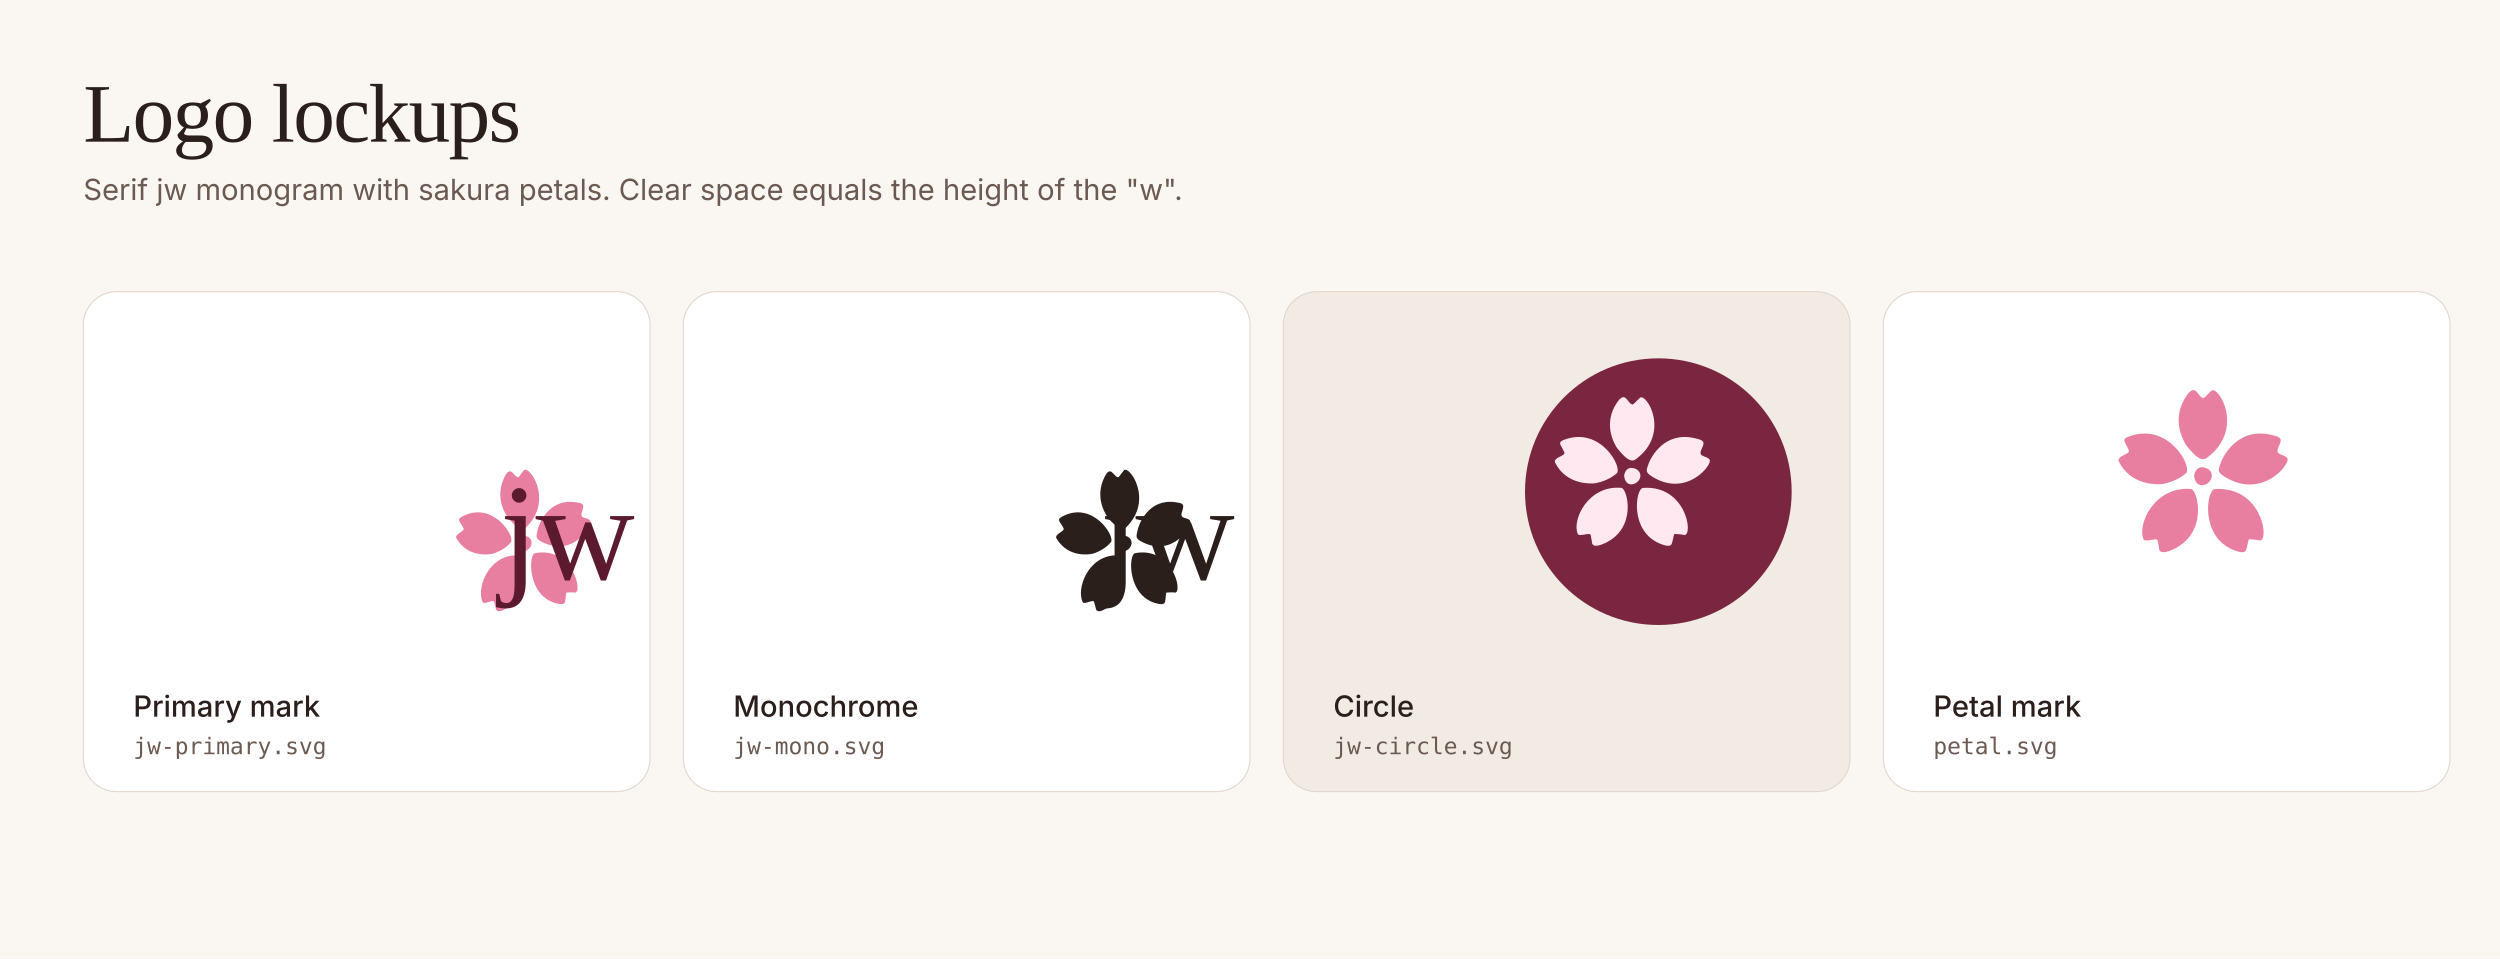
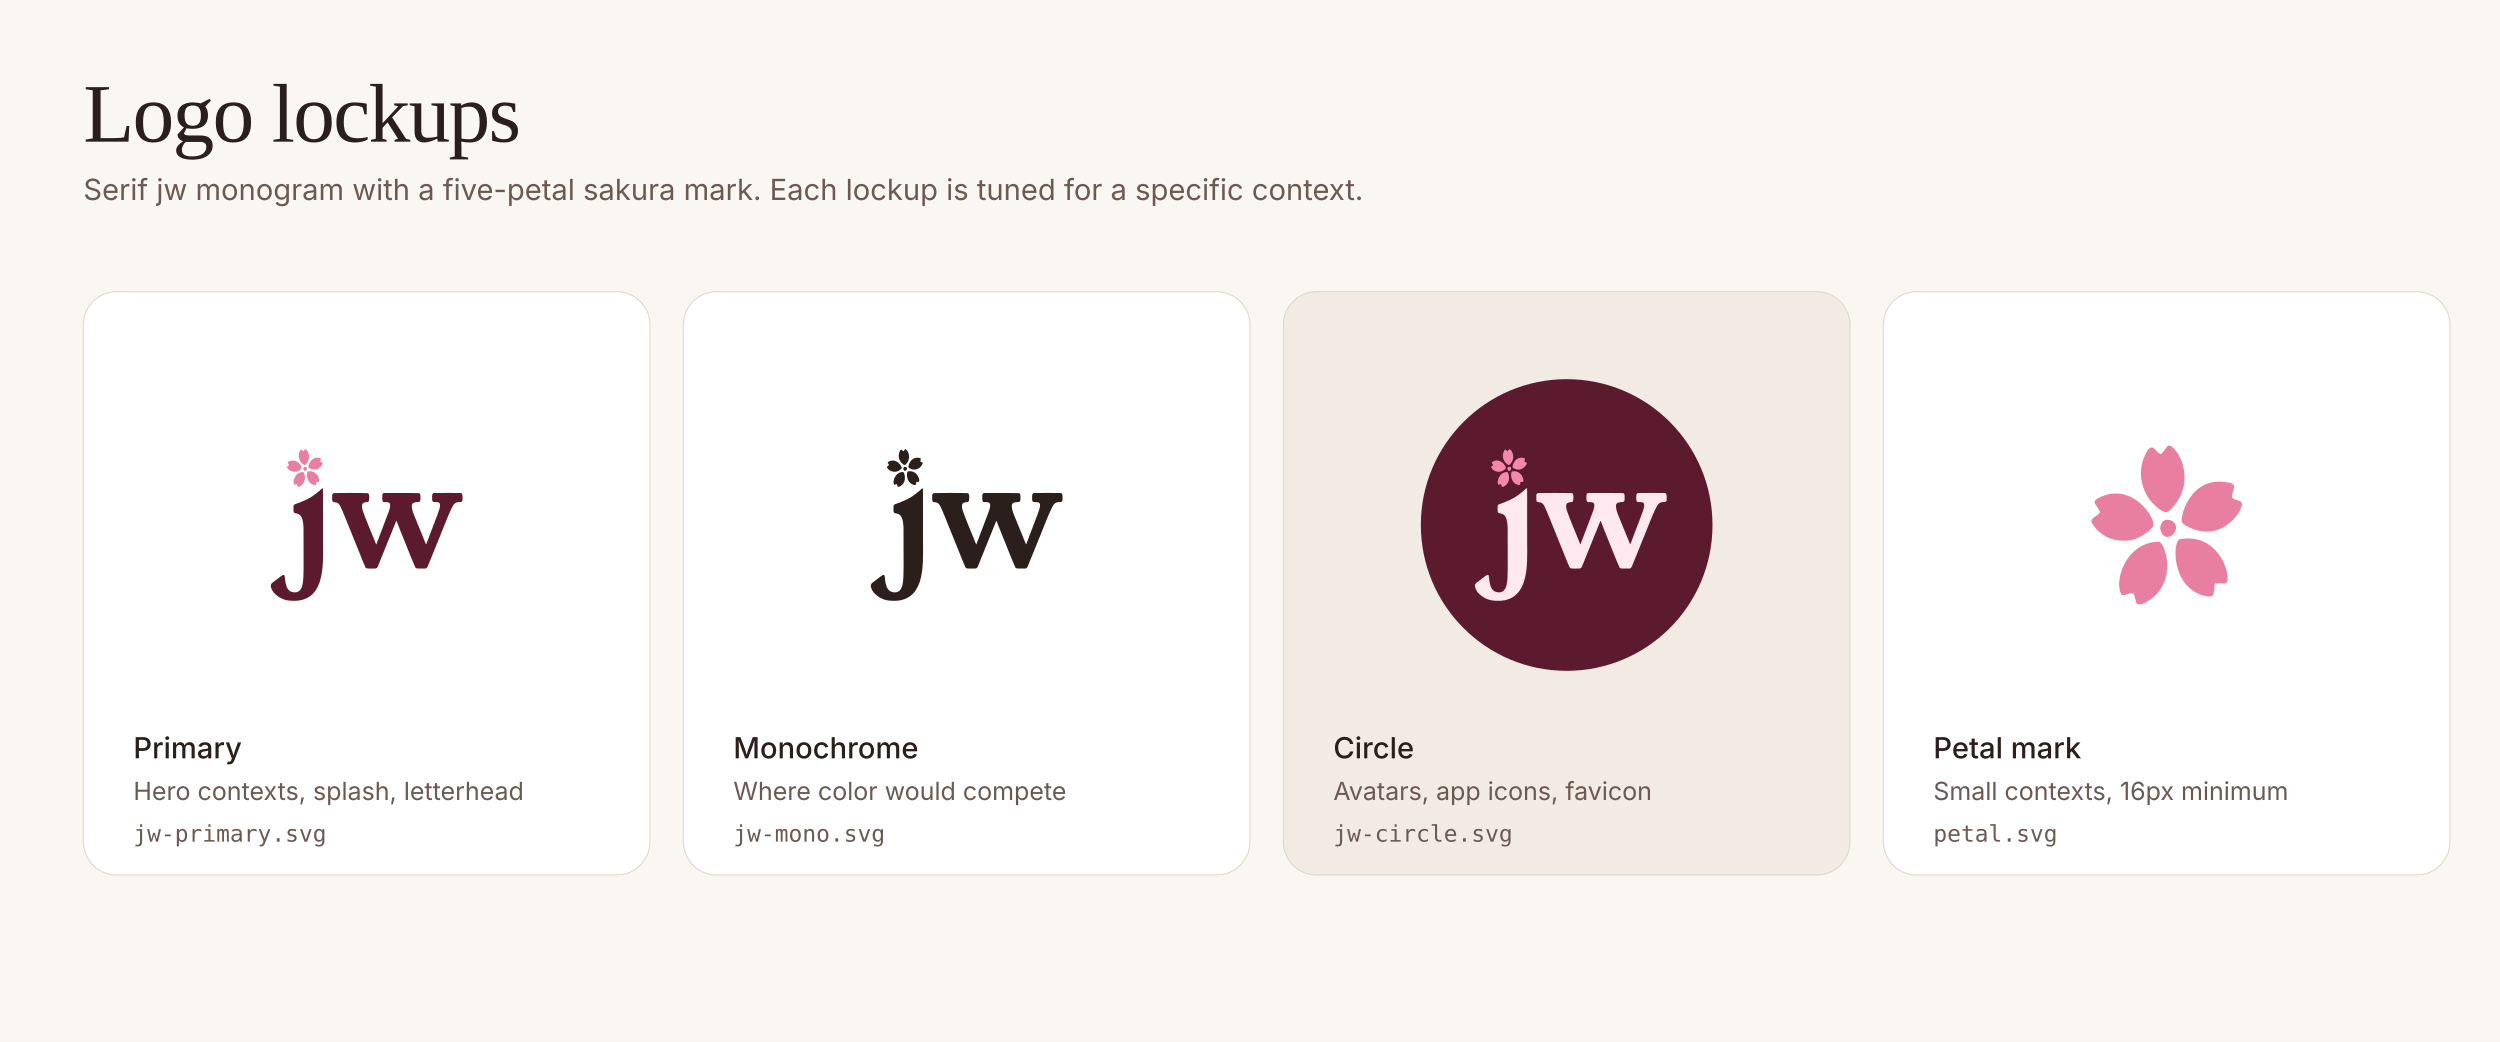
- <svg xmlns="http://www.w3.org/2000/svg" viewBox="0 0 1200 460" width="1200" height="460" role="img" aria-label="Logo lockups — Softbloom">
+ <svg xmlns="http://www.w3.org/2000/svg" viewBox="0 0 1200 500" width="1200" height="500" role="img" aria-label="Logo lockups · Softbloom">
  <style>
  .bg { fill: #FAF6F2; }
  .surface { fill: #FFFFFF; }
  .muted-surface { fill: #F2EBE4; }
  .display { font-family: 'Fraunces', 'GT Super', Georgia, 'Times New Roman', serif; font-weight: 400; fill: #2B1F1C; }
  .display-italic { font-family: 'Fraunces', 'GT Super', Georgia, 'Times New Roman', serif; font-weight: 400; font-style: italic; fill: #2B1F1C; }
  .sans { font-family: 'Inter', 'General Sans', -apple-system, BlinkMacSystemFont, 'Segoe UI', sans-serif; font-weight: 400; fill: #2B1F1C; }
  .sans-medium { font-family: 'Inter', 'General Sans', -apple-system, BlinkMacSystemFont, 'Segoe UI', sans-serif; font-weight: 500; fill: #2B1F1C; }
  .mono { font-family: 'JetBrains Mono', 'IBM Plex Mono', 'Cascadia Code', ui-monospace, monospace; font-weight: 400; fill: #6B5A52; }
  .mono-ink { font-family: 'JetBrains Mono', 'IBM Plex Mono', 'Cascadia Code', ui-monospace, monospace; font-weight: 400; fill: #2B1F1C; }
  .label { font-family: 'Inter', 'General Sans', -apple-system, BlinkMacSystemFont, 'Segoe UI', sans-serif; font-weight: 500; fill: #2B1F1C; }
  .secondary { font-family: 'Inter', 'General Sans', -apple-system, BlinkMacSystemFont, 'Segoe UI', sans-serif; font-weight: 400; fill: #6B5A52; }
  .tertiary { font-family: 'Inter', 'General Sans', -apple-system, BlinkMacSystemFont, 'Segoe UI', sans-serif; font-weight: 400; fill: #A89589; }
  .eyebrow { font-family: 'Inter', 'General Sans', -apple-system, BlinkMacSystemFont, 'Segoe UI', sans-serif; font-weight: 500; fill: #6B5A52; letter-spacing: 0.08em; text-transform: uppercase; }
  .swatch { stroke: #E0D5CA; stroke-width: 0.5; }
</style>
-   <rect class="bg" width="1200" height="460" />
+   <rect class="bg" width="1200" height="500" />
  <text x="40" y="68" class="display" font-size="40" letter-spacing="-0.02em">Logo lockups</text>
-   <text x="40" y="96" class="secondary" font-size="14">Serif jw monogram with sakura petals. Clear space equals the height of the "w".</text>
+   <text x="40" y="96" class="secondary" font-size="14">Serif jw monogram with a five-petal sakura mark. Each lockup is tuned for a specific context.</text>
  <g transform="translate(40 140)">
-     <rect width="272" height="240" rx="16" fill="#FFFFFF" stroke="#E0D5CA" stroke-width="0.5" />
-     <g transform="translate(140 48) scale(0.3)">
-       <g transform="matrix(1.587553,-0.181492,0.170246,1.692416,100,120)" fill="#E87FA0">
-         <path d="M65.722,56.344C64.034,53.66 52.775,35.753 65.819,16.711C72.968,6.273 74.472,16.509 78.588,18.268C80.151,18.936 80.012,17.98 85.663,12.684C91.068,7.618 113.164,43.17 82.271,66.183C77.884,69.451 73.233,65.664 65.722,56.344Z" />
-         <path d="M93.876,68.643C95.393,65.406 106.526,41.657 133.424,47.851C140.41,49.46 143.122,50.282 139.871,56.712C135.707,64.948 143.123,62.436 146.489,66.509C149.757,70.463 126.314,100.706 95.835,81.017C89.739,77.08 91.589,75.53 93.876,68.643Z" />
-         <path d="M46.467,87.257C43.355,87.49 21.845,89.099 11.812,69.35C9.441,64.682 20.955,63.512 19.808,60.427C17.4,53.955 13.02,51.79 19.429,49.337C51.567,37.033 70.842,73.774 65.523,78.523C58.09,85.158 48.117,86.959 46.467,87.257Z" />
-         <path d="M114.031,138.394C113.347,140.452 113.38,143.899 103.678,140.081C76.435,129.36 81.876,91.728 88.475,91.27C125.959,88.669 132.62,132.425 124.503,132.421C123.858,132.421 124.023,131.855 116.495,131.453C115.148,131.381 115.604,132.144 114.031,138.394Z" />
-         <path d="M43.88,138.418C42.871,132.813 42.91,132.842 42.79,132.365C42.133,129.746 32.68,134.228 31.505,131.498C26.176,119.119 40.651,88.637 69.532,91.233C74.89,91.714 83.776,126.799 54.607,139.757C43.078,144.878 43.896,138.463 43.88,138.418Z" />
-         <path d="M71.923,80.511C73.94,70.363 82.29,74.466 83.51,75.488C93.2,83.618 73.69,96.632 71.923,80.511Z" />
+     <rect width="272" height="280" rx="16" fill="#FFFFFF" stroke="#E0D5CA" stroke-width="0.5" />
+     <svg x="56.0" y="32" width="160" height="160" viewBox="0 0 2000 2000" preserveAspectRatio="xMidYMid meet">
+       <g id="Generated-Image-April-17--2026---4_15PM.jpg" transform="matrix(1.587553,-0.181492,0.170246,1.692416,491.7237,540.1022)">
+         <path d="M65.722,56.344C64.034,53.66 52.775,35.753 65.819,16.711C72.968,6.273 74.472,16.509 78.588,18.268C80.151,18.936 80.012,17.98 85.663,12.684C91.068,7.618 113.164,43.17 82.271,66.183C77.884,69.451 73.233,65.664 65.722,56.344Z" style="fill:rgb(232,127,160);" />
+         <path d="M93.876,68.643C95.393,65.406 106.526,41.657 133.424,47.851C140.41,49.46 143.122,50.282 139.871,56.712C135.707,64.948 143.123,62.436 146.489,66.509C149.757,70.463 126.314,100.706 95.835,81.017C89.739,77.08 91.589,75.53 93.876,68.643Z" style="fill:rgb(232,127,160);" />
+         <path d="M46.467,87.257C43.355,87.49 21.845,89.099 11.812,69.35C9.441,64.682 20.955,63.512 19.808,60.427C17.4,53.955 13.02,51.79 19.429,49.337C51.567,37.033 70.842,73.774 65.523,78.523C58.09,85.158 48.117,86.959 46.467,87.257Z" style="fill:rgb(232,127,160);" />
+         <path d="M114.031,138.394C113.347,140.452 113.38,143.899 103.678,140.081C76.435,129.36 81.876,91.728 88.475,91.27C125.959,88.669 132.62,132.425 124.503,132.421C123.858,132.421 124.023,131.855 116.495,131.453C115.148,131.381 115.604,132.144 114.031,138.394Z" style="fill:rgb(232,127,160);" />
+         <path d="M43.88,138.418C42.871,132.813 42.91,132.842 42.79,132.365C42.133,129.746 32.68,134.228 31.505,131.498C26.176,119.119 40.651,88.637 69.532,91.233C74.89,91.714 83.776,126.799 54.607,139.757C43.078,144.878 43.896,138.463 43.88,138.418Z" style="fill:rgb(232,127,160);" />
+         <path d="M71.923,80.511C73.94,70.363 82.29,74.466 83.51,75.488C93.2,83.618 73.69,96.632 71.923,80.511Z" style="fill:rgb(232,127,160);" />
      </g>
-       <text x="200" y="300" font-family="'Fraunces', 'GT Super', Georgia, 'Times New Roman', serif" font-weight="500" font-size="220" fill="#5C1A2E" letter-spacing="-0.02em">jw</text>
-     </g>
-     <text class="label" font-size="14" x="24" y="204">Primary mark</text>
-     <text class="mono" font-size="11" x="24" y="222">jw-primary.svg</text>
+       <g id="jw" transform="matrix(1.720985,0,0,1.834662,420.0232,585.5015)">
+         <path d="M543.754,289.067C545.339,288.176 545.136,287.904 553.005,268.301C553.675,266.633 560.345,250.018 561.362,247.442C580.755,198.327 593.114,173.501 592.846,161.494C592.39,141.057 565.432,160.825 565.297,142.504C565.194,128.624 563.884,122.408 572.49,121.374C577.541,120.768 654.38,121.244 661.501,121.288C670.267,121.342 671.908,123.781 671.13,143.476C670.584,157.29 655.785,145.326 643.282,156.249C630.526,167.394 602.719,241.511 570.223,314.377C548.267,363.609 549.762,368.289 540.498,368.347C510.818,368.531 509.172,368.469 506.929,365.181C503.897,360.735 458.072,253.109 453.908,243.328C441.273,213.653 441.83,213.326 441.098,212.913C439.096,211.786 439.712,213.491 438.821,215.642C435.622,223.365 389.474,330.18 388.819,331.639C374.787,362.9 376.512,368.134 365.499,368.353C336.994,368.92 335.788,367.78 333.949,366.041C331.038,363.289 302.087,293.314 288.769,263.381C274.073,230.35 250.035,170.039 241.83,159.264C231.067,145.132 216.815,158.104 216.721,142.496C216.641,129.034 215.903,124.894 220.363,122.222C223.287,120.469 339.016,121.137 341.375,121.864C348.761,124.14 345.618,146.684 344.335,148.378C338.925,155.518 311.261,143.07 323.863,180.366C329.404,196.766 360.869,268.055 364.21,275.627C366.277,280.308 369.974,290.809 371.021,289.082C371.465,288.351 371.471,287.429 371.763,286.625C372.182,285.472 415.026,179.448 415.069,179.332C426.943,147.415 409.554,151.225 399.504,151.131C390.076,151.043 391.35,143.865 391.496,130.5C391.616,119.517 398.166,121.287 407.5,121.287C519.134,121.286 519.463,121.072 522.177,122.919C526.188,125.649 524.096,146.281 524.071,146.378C521.438,156.463 493.212,143.967 494.447,165.501C494.609,168.33 495.238,179.31 504.842,199.352C505.906,201.571 542.834,287.142 543.754,289.067Z" style="fill:rgb(92,26,46);fill-opacity:1;" />
+         <path d="M117.048,369.498C116.764,356.865 117.287,248.033 116.772,234.49C114.744,181.151 92.9,191.338 84.703,186.148C83.294,185.257 81.168,183.91 81.871,165.503C82.126,158.817 86.022,158.479 92.423,156.286C141.302,139.543 151.702,128.883 160.743,122.856C180.401,109.75 181.325,103.329 184.275,106.702C184.849,107.359 184.786,107.501 184.786,282.5C184.786,353.525 196.475,488.888 62.486,472.61C40.285,469.913 17.196,454.743 8.846,441.271C-4.515,419.715 7.183,415.9 13.311,411.238C16.079,409.132 28.174,400.539 28.407,400.367C43.803,389.03 46.928,387.178 50.265,390.718C54.068,394.753 48.713,440.375 79.476,445.645C120.654,452.7 115.738,399.747 117.048,369.498Z" style="fill:rgb(92,26,46);fill-opacity:1;" />
+       </g>
+     </svg>
+     <text class="label" font-size="14" x="24" y="224">Primary</text>
+     <text class="secondary" font-size="12" x="24" y="244">Hero contexts, splash, letterhead</text>
+     <text class="mono" font-size="11" x="24" y="264">jw-primary.svg</text>
  </g>
  <g transform="translate(328 140)">
-     <rect width="272" height="240" rx="16" fill="#FFFFFF" stroke="#E0D5CA" stroke-width="0.5" />
-     <g transform="translate(140 48) scale(0.3)">
-       <g transform="matrix(1.587553,-0.181492,0.170246,1.692416,100,120)" fill="#2B1F1C">
-         <path d="M65.722,56.344C64.034,53.66 52.775,35.753 65.819,16.711C72.968,6.273 74.472,16.509 78.588,18.268C80.151,18.936 80.012,17.98 85.663,12.684C91.068,7.618 113.164,43.17 82.271,66.183C77.884,69.451 73.233,65.664 65.722,56.344Z" />
-         <path d="M93.876,68.643C95.393,65.406 106.526,41.657 133.424,47.851C140.41,49.46 143.122,50.282 139.871,56.712C135.707,64.948 143.123,62.436 146.489,66.509C149.757,70.463 126.314,100.706 95.835,81.017C89.739,77.08 91.589,75.53 93.876,68.643Z" />
-         <path d="M46.467,87.257C43.355,87.49 21.845,89.099 11.812,69.35C9.441,64.682 20.955,63.512 19.808,60.427C17.4,53.955 13.02,51.79 19.429,49.337C51.567,37.033 70.842,73.774 65.523,78.523C58.09,85.158 48.117,86.959 46.467,87.257Z" />
-         <path d="M114.031,138.394C113.347,140.452 113.38,143.899 103.678,140.081C76.435,129.36 81.876,91.728 88.475,91.27C125.959,88.669 132.62,132.425 124.503,132.421C123.858,132.421 124.023,131.855 116.495,131.453C115.148,131.381 115.604,132.144 114.031,138.394Z" />
-         <path d="M43.88,138.418C42.871,132.813 42.91,132.842 42.79,132.365C42.133,129.746 32.68,134.228 31.505,131.498C26.176,119.119 40.651,88.637 69.532,91.233C74.89,91.714 83.776,126.799 54.607,139.757C43.078,144.878 43.896,138.463 43.88,138.418Z" />
-         <path d="M71.923,80.511C73.94,70.363 82.29,74.466 83.51,75.488C93.2,83.618 73.69,96.632 71.923,80.511Z" />
+     <rect width="272" height="280" rx="16" fill="#FFFFFF" stroke="#E0D5CA" stroke-width="0.5" />
+     <svg x="56.0" y="32" width="160" height="160" viewBox="0 0 2000 2000" preserveAspectRatio="xMidYMid meet">
+       <g id="Generated-Image-April-17--2026---4_15PM.jpg" transform="matrix(1.587553,-0.181492,0.170246,1.692416,491.7237,540.1022)">
+         <path d="M65.722,56.344C64.034,53.66 52.775,35.753 65.819,16.711C72.968,6.273 74.472,16.509 78.588,18.268C80.151,18.936 80.012,17.98 85.663,12.684C91.068,7.618 113.164,43.17 82.271,66.183C77.884,69.451 73.233,65.664 65.722,56.344Z" style="fill:rgb(43,31,28);" />
+         <path d="M93.876,68.643C95.393,65.406 106.526,41.657 133.424,47.851C140.41,49.46 143.122,50.282 139.871,56.712C135.707,64.948 143.123,62.436 146.489,66.509C149.757,70.463 126.314,100.706 95.835,81.017C89.739,77.08 91.589,75.53 93.876,68.643Z" style="fill:rgb(43,31,28);" />
+         <path d="M46.467,87.257C43.355,87.49 21.845,89.099 11.812,69.35C9.441,64.682 20.955,63.512 19.808,60.427C17.4,53.955 13.02,51.79 19.429,49.337C51.567,37.033 70.842,73.774 65.523,78.523C58.09,85.158 48.117,86.959 46.467,87.257Z" style="fill:rgb(43,31,28);" />
+         <path d="M114.031,138.394C113.347,140.452 113.38,143.899 103.678,140.081C76.435,129.36 81.876,91.728 88.475,91.27C125.959,88.669 132.62,132.425 124.503,132.421C123.858,132.421 124.023,131.855 116.495,131.453C115.148,131.381 115.604,132.144 114.031,138.394Z" style="fill:rgb(43,31,28);" />
+         <path d="M43.88,138.418C42.871,132.813 42.91,132.842 42.79,132.365C42.133,129.746 32.68,134.228 31.505,131.498C26.176,119.119 40.651,88.637 69.532,91.233C74.89,91.714 83.776,126.799 54.607,139.757C43.078,144.878 43.896,138.463 43.88,138.418Z" style="fill:rgb(43,31,28);" />
+         <path d="M71.923,80.511C73.94,70.363 82.29,74.466 83.51,75.488C93.2,83.618 73.69,96.632 71.923,80.511Z" style="fill:rgb(43,31,28);" />
      </g>
-       <text x="200" y="300" font-family="'Fraunces', 'GT Super', Georgia, 'Times New Roman', serif" font-weight="500" font-size="220" fill="#2B1F1C" letter-spacing="-0.02em">jw</text>
-     </g>
-     <text class="label" font-size="14" x="24" y="204">Monochrome</text>
-     <text class="mono" font-size="11" x="24" y="222">jw-mono.svg</text>
+       <g id="jw" transform="matrix(1.720985,0,0,1.834662,420.0232,585.5015)">
+         <path d="M543.754,289.067C545.339,288.176 545.136,287.904 553.005,268.301C553.675,266.633 560.345,250.018 561.362,247.442C580.755,198.327 593.114,173.501 592.846,161.494C592.39,141.057 565.432,160.825 565.297,142.504C565.194,128.624 563.884,122.408 572.49,121.374C577.541,120.768 654.38,121.244 661.501,121.288C670.267,121.342 671.908,123.781 671.13,143.476C670.584,157.29 655.785,145.326 643.282,156.249C630.526,167.394 602.719,241.511 570.223,314.377C548.267,363.609 549.762,368.289 540.498,368.347C510.818,368.531 509.172,368.469 506.929,365.181C503.897,360.735 458.072,253.109 453.908,243.328C441.273,213.653 441.83,213.326 441.098,212.913C439.096,211.786 439.712,213.491 438.821,215.642C435.622,223.365 389.474,330.18 388.819,331.639C374.787,362.9 376.512,368.134 365.499,368.353C336.994,368.92 335.788,367.78 333.949,366.041C331.038,363.289 302.087,293.314 288.769,263.381C274.073,230.35 250.035,170.039 241.83,159.264C231.067,145.132 216.815,158.104 216.721,142.496C216.641,129.034 215.903,124.894 220.363,122.222C223.287,120.469 339.016,121.137 341.375,121.864C348.761,124.14 345.618,146.684 344.335,148.378C338.925,155.518 311.261,143.07 323.863,180.366C329.404,196.766 360.869,268.055 364.21,275.627C366.277,280.308 369.974,290.809 371.021,289.082C371.465,288.351 371.471,287.429 371.763,286.625C372.182,285.472 415.026,179.448 415.069,179.332C426.943,147.415 409.554,151.225 399.504,151.131C390.076,151.043 391.35,143.865 391.496,130.5C391.616,119.517 398.166,121.287 407.5,121.287C519.134,121.286 519.463,121.072 522.177,122.919C526.188,125.649 524.096,146.281 524.071,146.378C521.438,156.463 493.212,143.967 494.447,165.501C494.609,168.33 495.238,179.31 504.842,199.352C505.906,201.571 542.834,287.142 543.754,289.067Z" style="fill:rgb(43,31,28);fill-opacity:1;" />
+         <path d="M117.048,369.498C116.764,356.865 117.287,248.033 116.772,234.49C114.744,181.151 92.9,191.338 84.703,186.148C83.294,185.257 81.168,183.91 81.871,165.503C82.126,158.817 86.022,158.479 92.423,156.286C141.302,139.543 151.702,128.883 160.743,122.856C180.401,109.75 181.325,103.329 184.275,106.702C184.849,107.359 184.786,107.501 184.786,282.5C184.786,353.525 196.475,488.888 62.486,472.61C40.285,469.913 17.196,454.743 8.846,441.271C-4.515,419.715 7.183,415.9 13.311,411.238C16.079,409.132 28.174,400.539 28.407,400.367C43.803,389.03 46.928,387.178 50.265,390.718C54.068,394.753 48.713,440.375 79.476,445.645C120.654,452.7 115.738,399.747 117.048,369.498Z" style="fill:rgb(43,31,28);fill-opacity:1;" />
+       </g>
+     </svg>
+     <text class="label" font-size="14" x="24" y="224">Monochrome</text>
+     <text class="secondary" font-size="12" x="24" y="244">Where color would compete</text>
+     <text class="mono" font-size="11" x="24" y="264">jw-mono.svg</text>
  </g>
  <g transform="translate(616 140)">
-     <rect width="272" height="240" rx="16" fill="#F2EBE4" stroke="#E0D5CA" stroke-width="0.5" />
-     <g transform="translate(116 32)">
-       <circle cx="64" cy="64" r="64" fill="#7A2640" />
-       <g transform="translate(8 12) scale(0.55)" fill="#FFE8F0">
-         <path d="M65.722,56.344C64.034,53.66 52.775,35.753 65.819,16.711C72.968,6.273 74.472,16.509 78.588,18.268C80.151,18.936 80.012,17.98 85.663,12.684C91.068,7.618 113.164,43.17 82.271,66.183C77.884,69.451 73.233,65.664 65.722,56.344Z" />
-         <path d="M93.876,68.643C95.393,65.406 106.526,41.657 133.424,47.851C140.41,49.46 143.122,50.282 139.871,56.712C135.707,64.948 143.123,62.436 146.489,66.509C149.757,70.463 126.314,100.706 95.835,81.017C89.739,77.08 91.589,75.53 93.876,68.643Z" />
-         <path d="M46.467,87.257C43.355,87.49 21.845,89.099 11.812,69.35C9.441,64.682 20.955,63.512 19.808,60.427C17.4,53.955 13.02,51.79 19.429,49.337C51.567,37.033 70.842,73.774 65.523,78.523C58.09,85.158 48.117,86.959 46.467,87.257Z" />
-         <path d="M114.031,138.394C113.347,140.452 113.38,143.899 103.678,140.081C76.435,129.36 81.876,91.728 88.475,91.27C125.959,88.669 132.62,132.425 124.503,132.421C123.858,132.421 124.023,131.855 116.495,131.453C115.148,131.381 115.604,132.144 114.031,138.394Z" />
-         <path d="M43.88,138.418C42.871,132.813 42.91,132.842 42.79,132.365C42.133,129.746 32.68,134.228 31.505,131.498C26.176,119.119 40.651,88.637 69.532,91.233C74.89,91.714 83.776,126.799 54.607,139.757C43.078,144.878 43.896,138.463 43.88,138.418Z" />
-         <path d="M71.923,80.511C73.94,70.363 82.29,74.466 83.51,75.488C93.2,83.618 73.69,96.632 71.923,80.511Z" />
+     <rect width="272" height="280" rx="16" fill="#F2EBE4" stroke="#E0D5CA" stroke-width="0.5" />
+     <svg x="56.0" y="32" width="160" height="160" viewBox="0 0 2000 2000" preserveAspectRatio="xMidYMid meet">
+       <g transform="matrix(1.225218,0,0,1.266269,-254.6758,-303.4794)">
+         <ellipse cx="1024.043" cy="1029.386" rx="714.159" ry="691.006" style="fill:rgb(92,26,46);" />
      </g>
-     </g>
-     <text class="label" font-size="14" x="24" y="204">Circle</text>
-     <text class="mono" font-size="11" x="24" y="222">jw-circle.svg</text>
+       <g id="Generated-Image-April-17--2026---4_15PM.jpg" transform="matrix(1.587553,-0.181492,0.170246,1.692416,516.6569,540.1022)">
+         <path d="M65.722,56.344C64.034,53.66 52.775,35.753 65.819,16.711C72.968,6.273 74.472,16.509 78.588,18.268C80.151,18.936 80.012,17.98 85.663,12.684C91.068,7.618 113.164,43.17 82.271,66.183C77.884,69.451 73.233,65.664 65.722,56.344Z" style="fill:rgb(242,137,173);" />
+         <path d="M93.876,68.643C95.393,65.406 106.526,41.657 133.424,47.851C140.41,49.46 143.122,50.282 139.871,56.712C135.707,64.948 143.123,62.436 146.489,66.509C149.757,70.463 126.314,100.706 95.835,81.017C89.739,77.08 91.589,75.53 93.876,68.643Z" style="fill:rgb(242,137,173);" />
+         <path d="M46.467,87.257C43.355,87.49 21.845,89.099 11.812,69.35C9.441,64.682 20.955,63.512 19.808,60.427C17.4,53.955 13.02,51.79 19.429,49.337C51.567,37.033 70.842,73.774 65.523,78.523C58.09,85.158 48.117,86.959 46.467,87.257Z" style="fill:rgb(242,137,173);" />
+         <path d="M114.031,138.394C113.347,140.452 113.38,143.899 103.678,140.081C76.435,129.36 81.876,91.728 88.475,91.27C125.959,88.669 132.62,132.425 124.503,132.421C123.858,132.421 124.023,131.855 116.495,131.453C115.148,131.381 115.604,132.144 114.031,138.394Z" style="fill:rgb(242,137,173);" />
+         <path d="M43.88,138.418C42.871,132.813 42.91,132.842 42.79,132.365C42.133,129.746 32.68,134.228 31.505,131.498C26.176,119.119 40.651,88.637 69.532,91.233C74.89,91.714 83.776,126.799 54.607,139.757C43.078,144.878 43.896,138.463 43.88,138.418Z" style="fill:rgb(242,137,173);" />
+         <path d="M71.923,80.511C73.94,70.363 82.29,74.466 83.51,75.488C93.2,83.618 73.69,96.632 71.923,80.511Z" style="fill:rgb(242,137,173);" />
+       </g>
+       <g id="jw" transform="matrix(1.720985,0,0,1.834662,444.9564,585.5015)">
+         <path d="M543.754,289.067C545.339,288.176 545.136,287.904 553.005,268.301C553.675,266.633 560.345,250.018 561.362,247.442C580.755,198.327 593.114,173.501 592.846,161.494C592.39,141.057 565.432,160.825 565.297,142.504C565.194,128.624 563.884,122.408 572.49,121.374C577.541,120.768 654.38,121.244 661.501,121.288C670.267,121.342 671.908,123.781 671.13,143.476C670.584,157.29 655.785,145.326 643.282,156.249C630.526,167.394 602.719,241.511 570.223,314.377C548.267,363.609 549.762,368.289 540.498,368.347C510.818,368.531 509.172,368.469 506.929,365.181C503.897,360.735 458.072,253.109 453.908,243.328C441.273,213.653 441.83,213.326 441.098,212.913C439.096,211.786 439.712,213.491 438.821,215.642C435.622,223.365 389.474,330.18 388.819,331.639C374.787,362.9 376.512,368.134 365.499,368.353C336.994,368.92 335.788,367.78 333.949,366.041C331.038,363.289 302.087,293.314 288.769,263.381C274.073,230.35 250.035,170.039 241.83,159.264C231.067,145.132 216.815,158.104 216.721,142.496C216.641,129.034 215.903,124.894 220.363,122.222C223.287,120.469 339.016,121.137 341.375,121.864C348.761,124.14 345.618,146.684 344.335,148.378C338.925,155.518 311.261,143.07 323.863,180.366C329.404,196.766 360.869,268.055 364.21,275.627C366.277,280.308 369.974,290.809 371.021,289.082C371.465,288.351 371.471,287.429 371.763,286.625C372.182,285.472 415.026,179.448 415.069,179.332C426.943,147.415 409.554,151.225 399.504,151.131C390.076,151.043 391.35,143.865 391.496,130.5C391.616,119.517 398.166,121.287 407.5,121.287C519.134,121.286 519.463,121.072 522.177,122.919C526.188,125.649 524.096,146.281 524.071,146.378C521.438,156.463 493.212,143.967 494.447,165.501C494.609,168.33 495.238,179.31 504.842,199.352C505.906,201.571 542.834,287.142 543.754,289.067Z" style="fill:rgb(255,232,240);fill-opacity:1;" />
+         <path d="M117.048,369.498C116.764,356.865 117.287,248.033 116.772,234.49C114.744,181.151 92.9,191.338 84.703,186.148C83.294,185.257 81.168,183.91 81.871,165.503C82.126,158.817 86.022,158.479 92.423,156.286C141.302,139.543 151.702,128.883 160.743,122.856C180.401,109.75 181.325,103.329 184.275,106.702C184.849,107.359 184.786,107.501 184.786,282.5C184.786,353.525 196.475,488.888 62.486,472.61C40.285,469.913 17.196,454.743 8.846,441.271C-4.515,419.715 7.183,415.9 13.311,411.238C16.079,409.132 28.174,400.539 28.407,400.367C43.803,389.03 46.928,387.178 50.265,390.718C54.068,394.753 48.713,440.375 79.476,445.645C120.654,452.7 115.738,399.747 117.048,369.498Z" style="fill:rgb(255,232,240);fill-opacity:1;" />
+       </g>
+     </svg>
+     <text class="label" font-size="14" x="24" y="224">Circle</text>
+     <text class="secondary" font-size="12" x="24" y="244">Avatars, app icons, favicon</text>
+     <text class="mono" font-size="11" x="24" y="264">jw-circle.svg</text>
  </g>
  <g transform="translate(904 140)">
-     <rect width="272" height="240" rx="16" fill="#FFFFFF" stroke="#E0D5CA" stroke-width="0.5" />
-     <g transform="translate(106 40) scale(0.6)" fill="#E87FA0">
-       <path d="M65.722,56.344C64.034,53.66 52.775,35.753 65.819,16.711C72.968,6.273 74.472,16.509 78.588,18.268C80.151,18.936 80.012,17.98 85.663,12.684C91.068,7.618 113.164,43.17 82.271,66.183C77.884,69.451 73.233,65.664 65.722,56.344Z" />
-       <path d="M93.876,68.643C95.393,65.406 106.526,41.657 133.424,47.851C140.41,49.46 143.122,50.282 139.871,56.712C135.707,64.948 143.123,62.436 146.489,66.509C149.757,70.463 126.314,100.706 95.835,81.017C89.739,77.08 91.589,75.53 93.876,68.643Z" />
-       <path d="M46.467,87.257C43.355,87.49 21.845,89.099 11.812,69.35C9.441,64.682 20.955,63.512 19.808,60.427C17.4,53.955 13.02,51.79 19.429,49.337C51.567,37.033 70.842,73.774 65.523,78.523C58.09,85.158 48.117,86.959 46.467,87.257Z" />
-       <path d="M114.031,138.394C113.347,140.452 113.38,143.899 103.678,140.081C76.435,129.36 81.876,91.728 88.475,91.27C125.959,88.669 132.62,132.425 124.503,132.421C123.858,132.421 124.023,131.855 116.495,131.453C115.148,131.381 115.604,132.144 114.031,138.394Z" />
-       <path d="M43.88,138.418C42.871,132.813 42.91,132.842 42.79,132.365C42.133,129.746 32.68,134.228 31.505,131.498C26.176,119.119 40.651,88.637 69.532,91.233C74.89,91.714 83.776,126.799 54.607,139.757C43.078,144.878 43.896,138.463 43.88,138.418Z" />
-       <path d="M71.923,80.511C73.94,70.363 82.29,74.466 83.51,75.488C93.2,83.618 73.69,96.632 71.923,80.511Z" />
-     </g>
-     <text class="label" font-size="14" x="24" y="204">Petal mark</text>
-     <text class="mono" font-size="11" x="24" y="222">petal.svg</text>
+     <rect width="272" height="280" rx="16" fill="#FFFFFF" stroke="#E0D5CA" stroke-width="0.5" />
+     <svg x="56.0" y="32" width="160" height="160" viewBox="0 0 2000 2000" preserveAspectRatio="xMidYMid meet">
+       <g id="Generated-Image-April-17--2026---4_15PM.jpg" transform="matrix(6.681789,-0.763874,0.716544,7.123144,422.5683,502.9783)">
+         <path d="M65.722,56.344C64.034,53.66 52.775,35.753 65.819,16.711C72.968,6.273 74.472,16.509 78.588,18.268C80.151,18.936 80.012,17.98 85.663,12.684C91.068,7.618 113.164,43.17 82.271,66.183C77.884,69.451 73.233,65.664 65.722,56.344Z" style="fill:rgb(232,127,160);" />
+         <path d="M93.876,68.643C95.393,65.406 106.526,41.657 133.424,47.851C140.41,49.46 143.122,50.282 139.871,56.712C135.707,64.948 143.123,62.436 146.489,66.509C149.757,70.463 126.314,100.706 95.835,81.017C89.739,77.08 91.589,75.53 93.876,68.643Z" style="fill:rgb(232,127,160);" />
+         <path d="M46.467,87.257C43.355,87.49 21.845,89.099 11.812,69.35C9.441,64.682 20.955,63.512 19.808,60.427C17.4,53.955 13.02,51.79 19.429,49.337C51.567,37.033 70.842,73.774 65.523,78.523C58.09,85.158 48.117,86.959 46.467,87.257Z" style="fill:rgb(232,127,160);" />
+         <path d="M114.031,138.394C113.347,140.452 113.38,143.899 103.678,140.081C76.435,129.36 81.876,91.728 88.475,91.27C125.959,88.669 132.62,132.425 124.503,132.421C123.858,132.421 124.023,131.855 116.495,131.453C115.148,131.381 115.604,132.144 114.031,138.394Z" style="fill:rgb(232,127,160);" />
+         <path d="M43.88,138.418C42.871,132.813 42.91,132.842 42.79,132.365C42.133,129.746 32.68,134.228 31.505,131.498C26.176,119.119 40.651,88.637 69.532,91.233C74.89,91.714 83.776,126.799 54.607,139.757C43.078,144.878 43.896,138.463 43.88,138.418Z" style="fill:rgb(232,127,160);" />
+         <path d="M71.923,80.511C73.94,70.363 82.29,74.466 83.51,75.488C93.2,83.618 73.69,96.632 71.923,80.511Z" style="fill:rgb(232,127,160);" />
+       </g>
+     </svg>
+     <text class="label" font-size="14" x="24" y="224">Petal mark</text>
+     <text class="secondary" font-size="12" x="24" y="244">Small contexts, 16px minimum</text>
+     <text class="mono" font-size="11" x="24" y="264">petal.svg</text>
  </g>
</svg>
